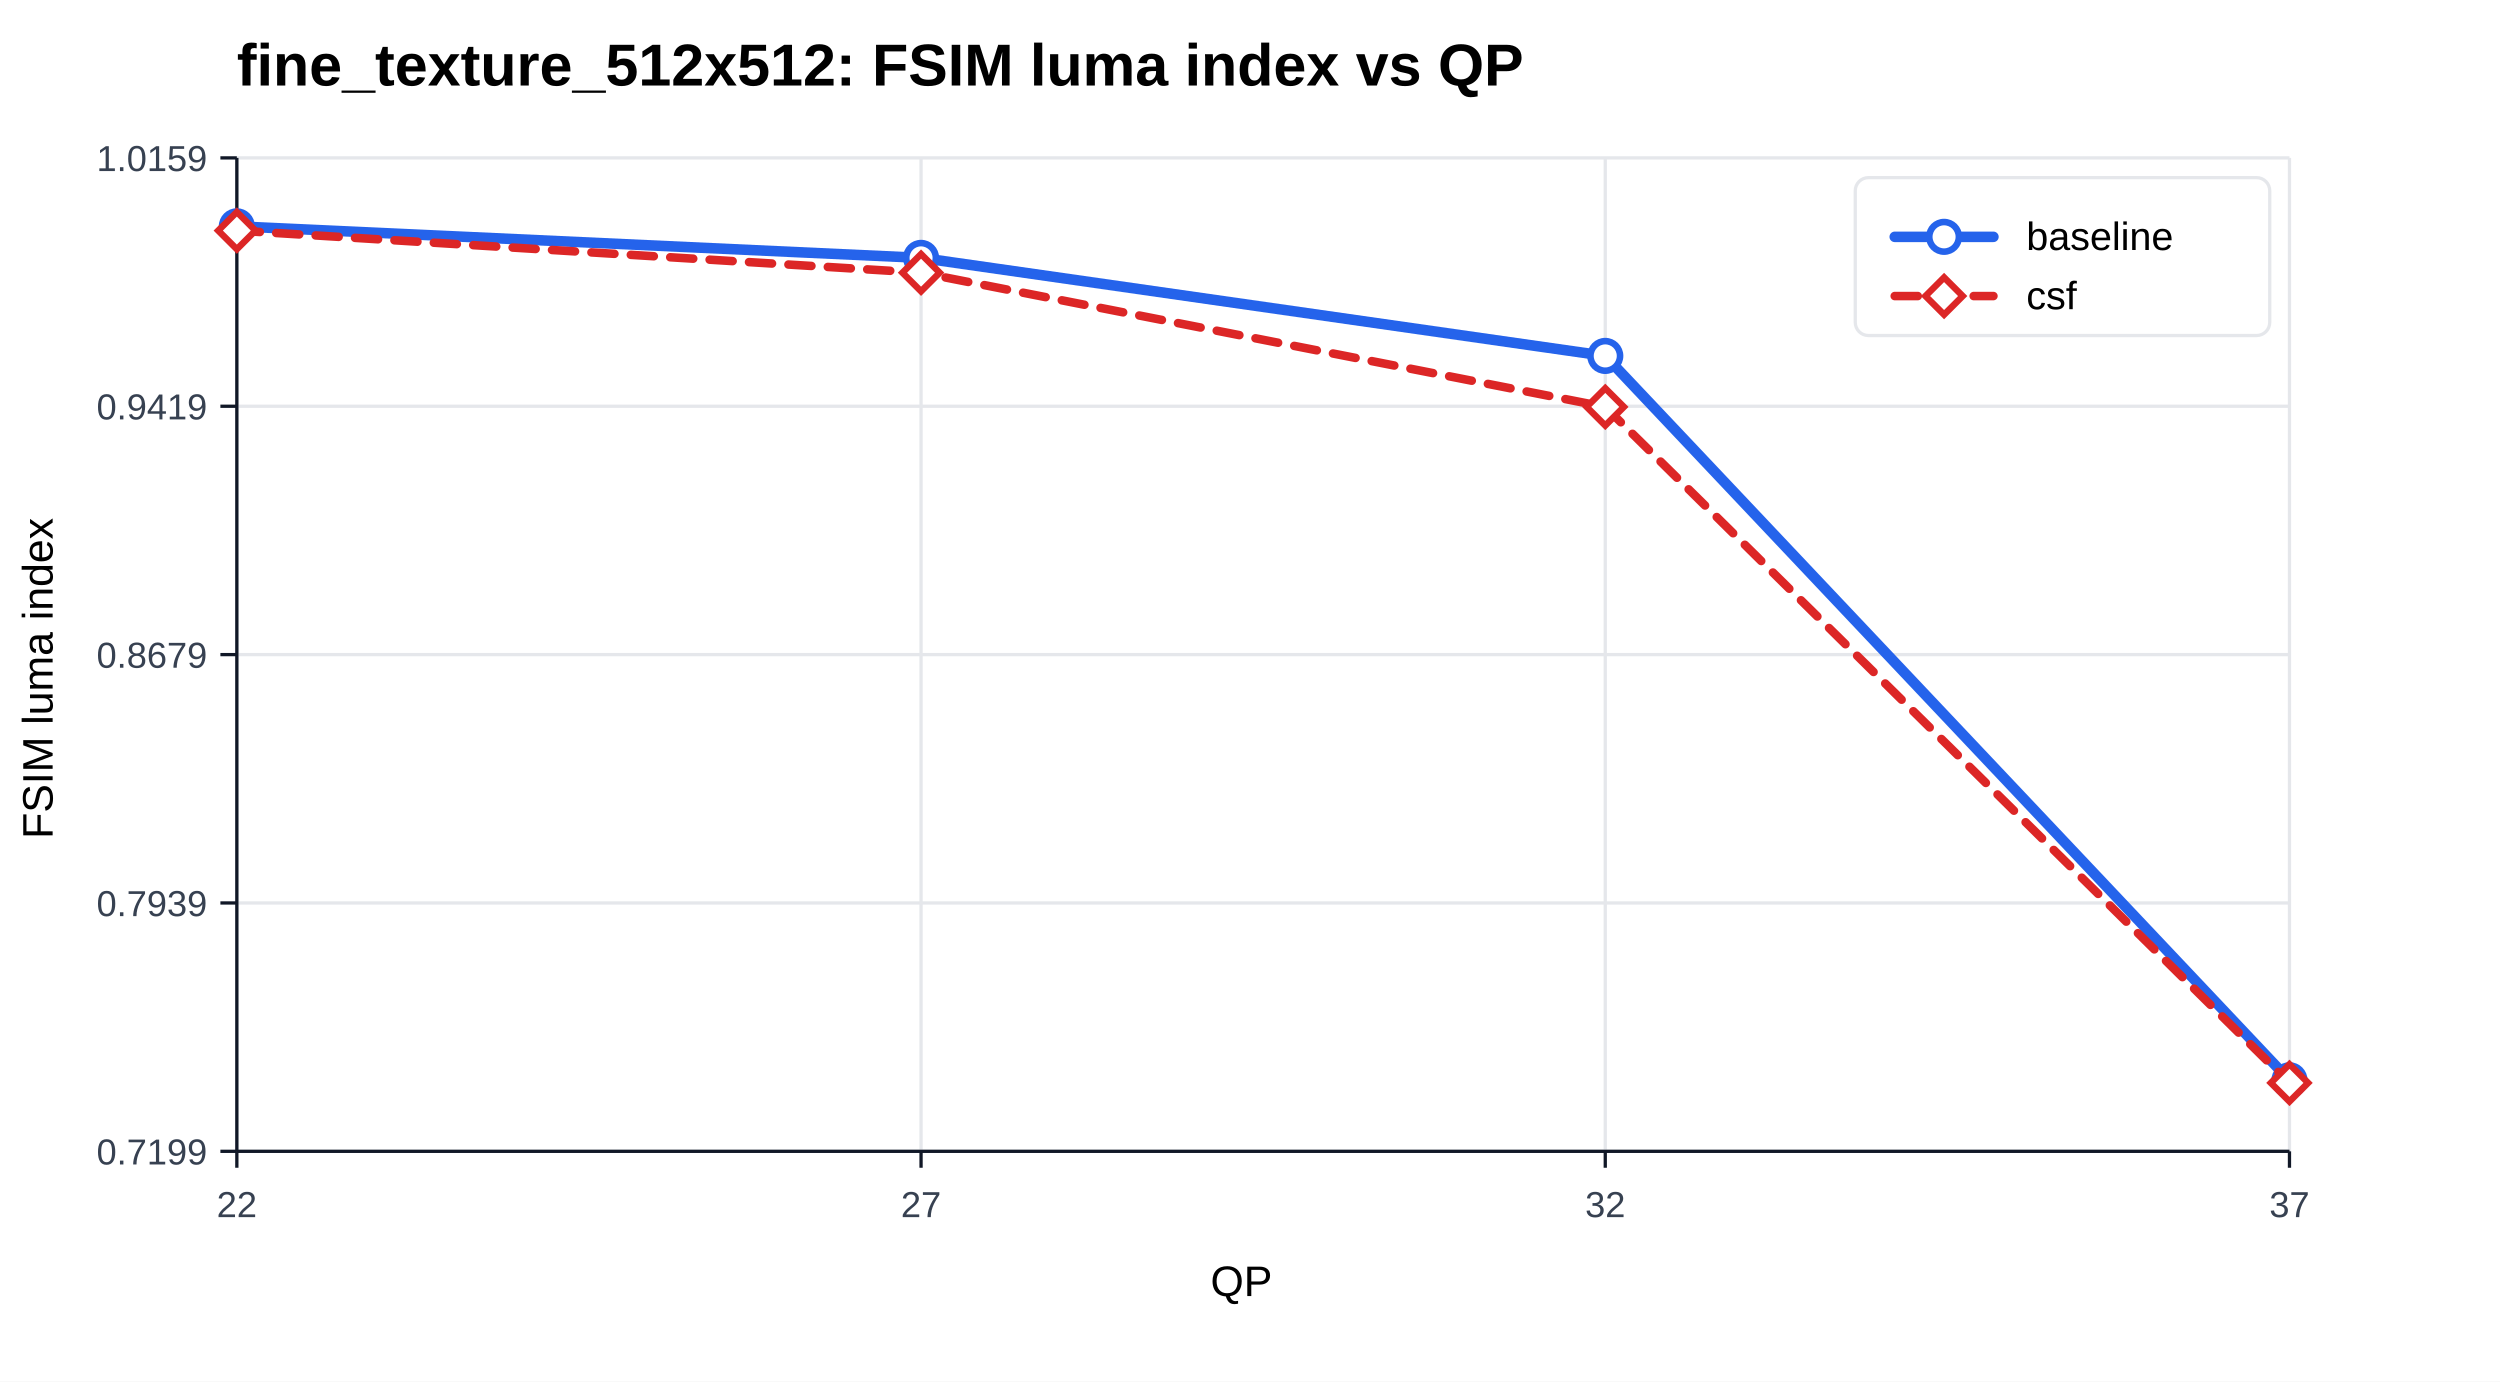
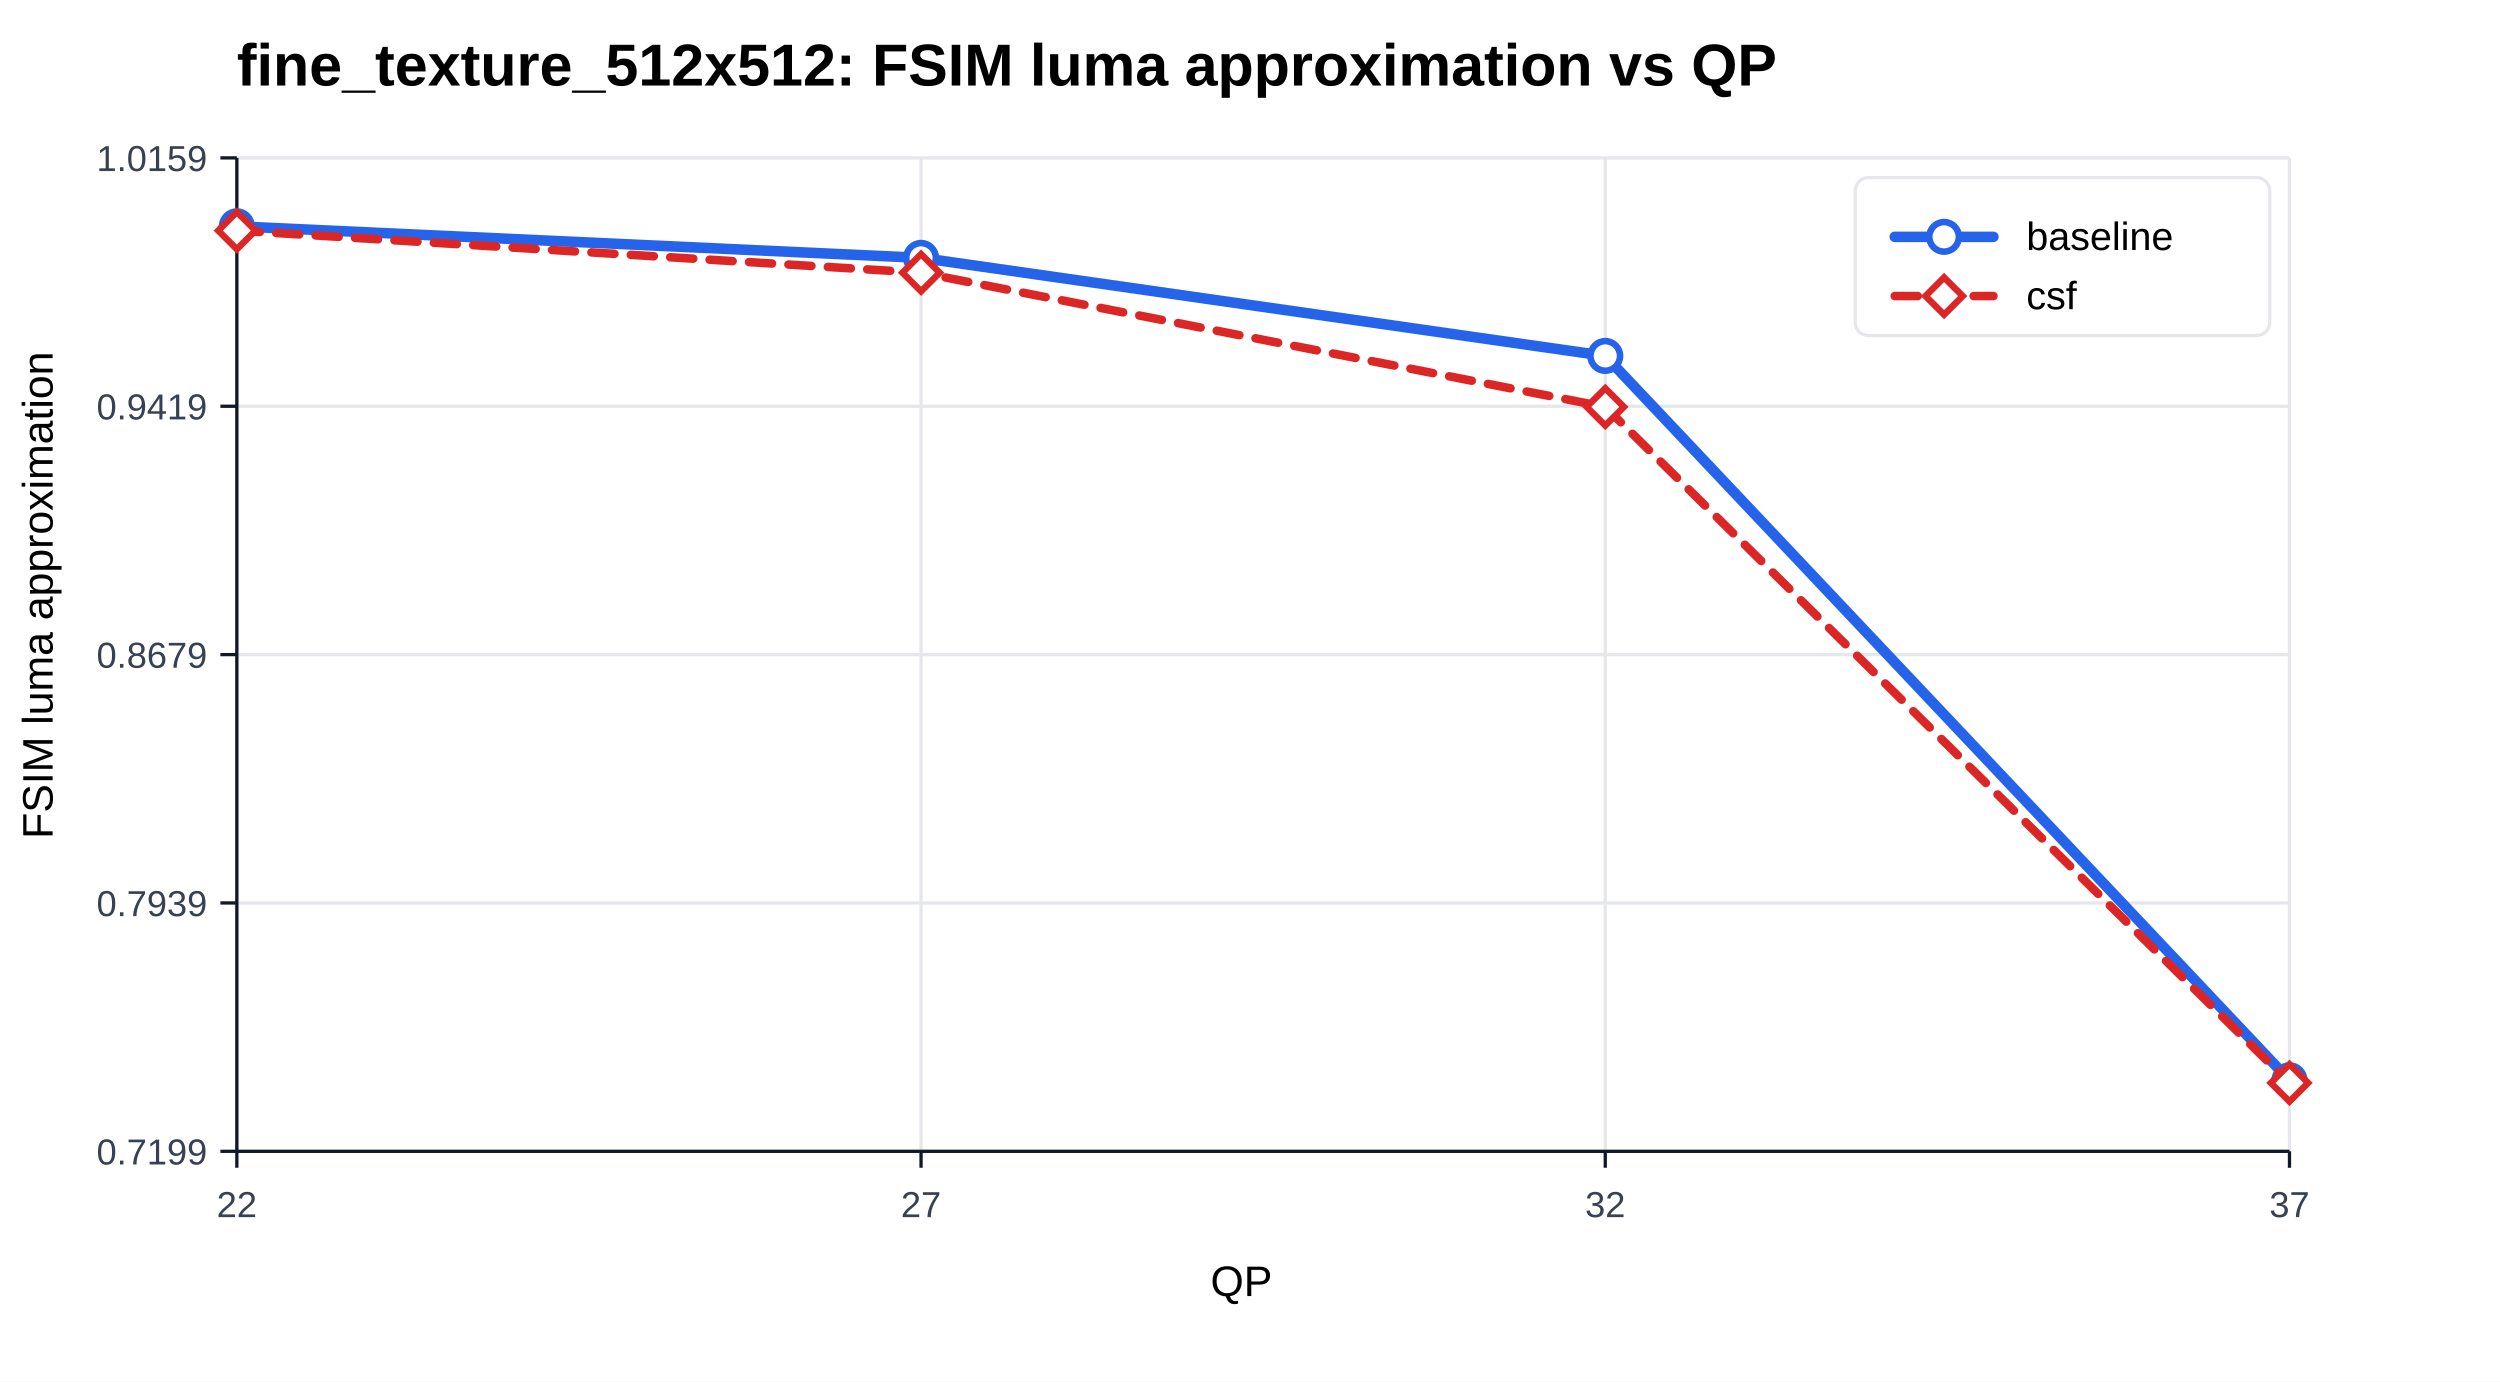
<svg xmlns="http://www.w3.org/2000/svg" width="760" height="420" viewBox="0 0 760 420">
  <rect width="100%" height="100%" fill="#ffffff" />
-   <text x="72" y="26" font-family="Arial" font-size="18" font-weight="700">fine_texture_512x512: FSIM luma index vs QP</text>
+   <text x="72" y="26" font-family="Arial" font-size="18" font-weight="700">fine_texture_512x512: FSIM luma approximation vs QP</text>
  <line x1="72.0" y1="48" x2="72.0" y2="350" stroke="#e5e7eb" stroke-width="1" />
  <line x1="280.0" y1="48" x2="280.0" y2="350" stroke="#e5e7eb" stroke-width="1" />
  <line x1="488.0" y1="48" x2="488.0" y2="350" stroke="#e5e7eb" stroke-width="1" />
  <line x1="696.0" y1="48" x2="696.0" y2="350" stroke="#e5e7eb" stroke-width="1" />
  <line x1="72" y1="350.0" x2="696" y2="350.0" stroke="#e5e7eb" stroke-width="1" />
  <line x1="72" y1="274.5" x2="696" y2="274.5" stroke="#e5e7eb" stroke-width="1" />
  <line x1="72" y1="199.0" x2="696" y2="199.0" stroke="#e5e7eb" stroke-width="1" />
  <line x1="72" y1="123.5" x2="696" y2="123.5" stroke="#e5e7eb" stroke-width="1" />
  <line x1="72" y1="48.0" x2="696" y2="48.0" stroke="#e5e7eb" stroke-width="1" />
  <line x1="72" y1="350" x2="696" y2="350" stroke="#111827" />
  <line x1="72" y1="48" x2="72" y2="350" stroke="#111827" />
  <text x="368" y="394" font-family="Arial" font-size="13">QP</text>
-   <text x="16" y="255" font-family="Arial" font-size="13" transform="rotate(-90 16,255)">FSIM luma index</text>
+   <text x="16" y="255" font-family="Arial" font-size="13" transform="rotate(-90 16,255)">FSIM luma approximation</text>
  <line x1="72.0" y1="350" x2="72.0" y2="355" stroke="#111827" />
  <text x="72.0" y="370" font-family="Arial" font-size="11" fill="#374151" text-anchor="middle">22</text>
  <line x1="280.0" y1="350" x2="280.0" y2="355" stroke="#111827" />
  <text x="280.0" y="370" font-family="Arial" font-size="11" fill="#374151" text-anchor="middle">27</text>
  <line x1="488.0" y1="350" x2="488.0" y2="355" stroke="#111827" />
  <text x="488.0" y="370" font-family="Arial" font-size="11" fill="#374151" text-anchor="middle">32</text>
  <line x1="696.0" y1="350" x2="696.0" y2="355" stroke="#111827" />
  <text x="696.0" y="370" font-family="Arial" font-size="11" fill="#374151" text-anchor="middle">37</text>
  <line x1="67" y1="350.0" x2="72" y2="350.0" stroke="#111827" />
  <text x="63" y="354.0" font-family="Arial" font-size="11" fill="#374151" text-anchor="end">0.7199</text>
  <line x1="67" y1="274.5" x2="72" y2="274.5" stroke="#111827" />
  <text x="63" y="278.5" font-family="Arial" font-size="11" fill="#374151" text-anchor="end">0.7939</text>
  <line x1="67" y1="199.0" x2="72" y2="199.0" stroke="#111827" />
  <text x="63" y="203.0" font-family="Arial" font-size="11" fill="#374151" text-anchor="end">0.8679</text>
  <line x1="67" y1="123.5" x2="72" y2="123.5" stroke="#111827" />
  <text x="63" y="127.5" font-family="Arial" font-size="11" fill="#374151" text-anchor="end">0.9419</text>
  <line x1="67" y1="48.0" x2="72" y2="48.0" stroke="#111827" />
  <text x="63" y="52.0" font-family="Arial" font-size="11" fill="#374151" text-anchor="end">1.0159</text>
  <polyline fill="none" stroke="#2563eb" stroke-width="3.2" stroke-linecap="round" stroke-linejoin="round" points="72.0,68.8 280.0,78.4 488.0,108.2 696.0,328.4" />
  <circle cx="72.0" cy="68.8" r="4.5" fill="#ffffff" stroke="#2563eb" stroke-width="2" />
  <circle cx="280.0" cy="78.4" r="4.5" fill="#ffffff" stroke="#2563eb" stroke-width="2" />
  <circle cx="488.0" cy="108.2" r="4.5" fill="#ffffff" stroke="#2563eb" stroke-width="2" />
  <circle cx="696.0" cy="328.4" r="4.5" fill="#ffffff" stroke="#2563eb" stroke-width="2" />
  <polyline fill="none" stroke="#dc2626" stroke-width="2.6" stroke-linecap="round" stroke-linejoin="round" stroke-dasharray="7 5" points="72.0,70.1 280.0,82.9 488.0,123.7 696.0,329.2" />
  <rect x="68.0" y="66.1" width="8" height="8" transform="rotate(45 72.0 70.1)" fill="#ffffff" stroke="#dc2626" stroke-width="2" />
  <rect x="276.0" y="78.9" width="8" height="8" transform="rotate(45 280.0 82.9)" fill="#ffffff" stroke="#dc2626" stroke-width="2" />
  <rect x="484.0" y="119.7" width="8" height="8" transform="rotate(45 488.0 123.7)" fill="#ffffff" stroke="#dc2626" stroke-width="2" />
  <rect x="692.0" y="325.2" width="8" height="8" transform="rotate(45 696.0 329.2)" fill="#ffffff" stroke="#dc2626" stroke-width="2" />
  <rect x="564" y="54" width="126" height="48" rx="4" fill="#ffffff" stroke="#e5e7eb" />
  <line x1="576" y1="72" x2="606" y2="72" stroke="#2563eb" stroke-width="3.2" stroke-linecap="round" />
  <circle cx="591.0" cy="72.0" r="4.5" fill="#ffffff" stroke="#2563eb" stroke-width="2" />
  <text x="616" y="76" font-family="Arial" font-size="12">baseline</text>
  <line x1="576" y1="90" x2="606" y2="90" stroke="#dc2626" stroke-width="2.6" stroke-linecap="round" stroke-dasharray="7 5" />
  <rect x="587.0" y="86.0" width="8" height="8" transform="rotate(45 591.0 90.0)" fill="#ffffff" stroke="#dc2626" stroke-width="2" />
  <text x="616" y="94" font-family="Arial" font-size="12">csf</text>
</svg>
